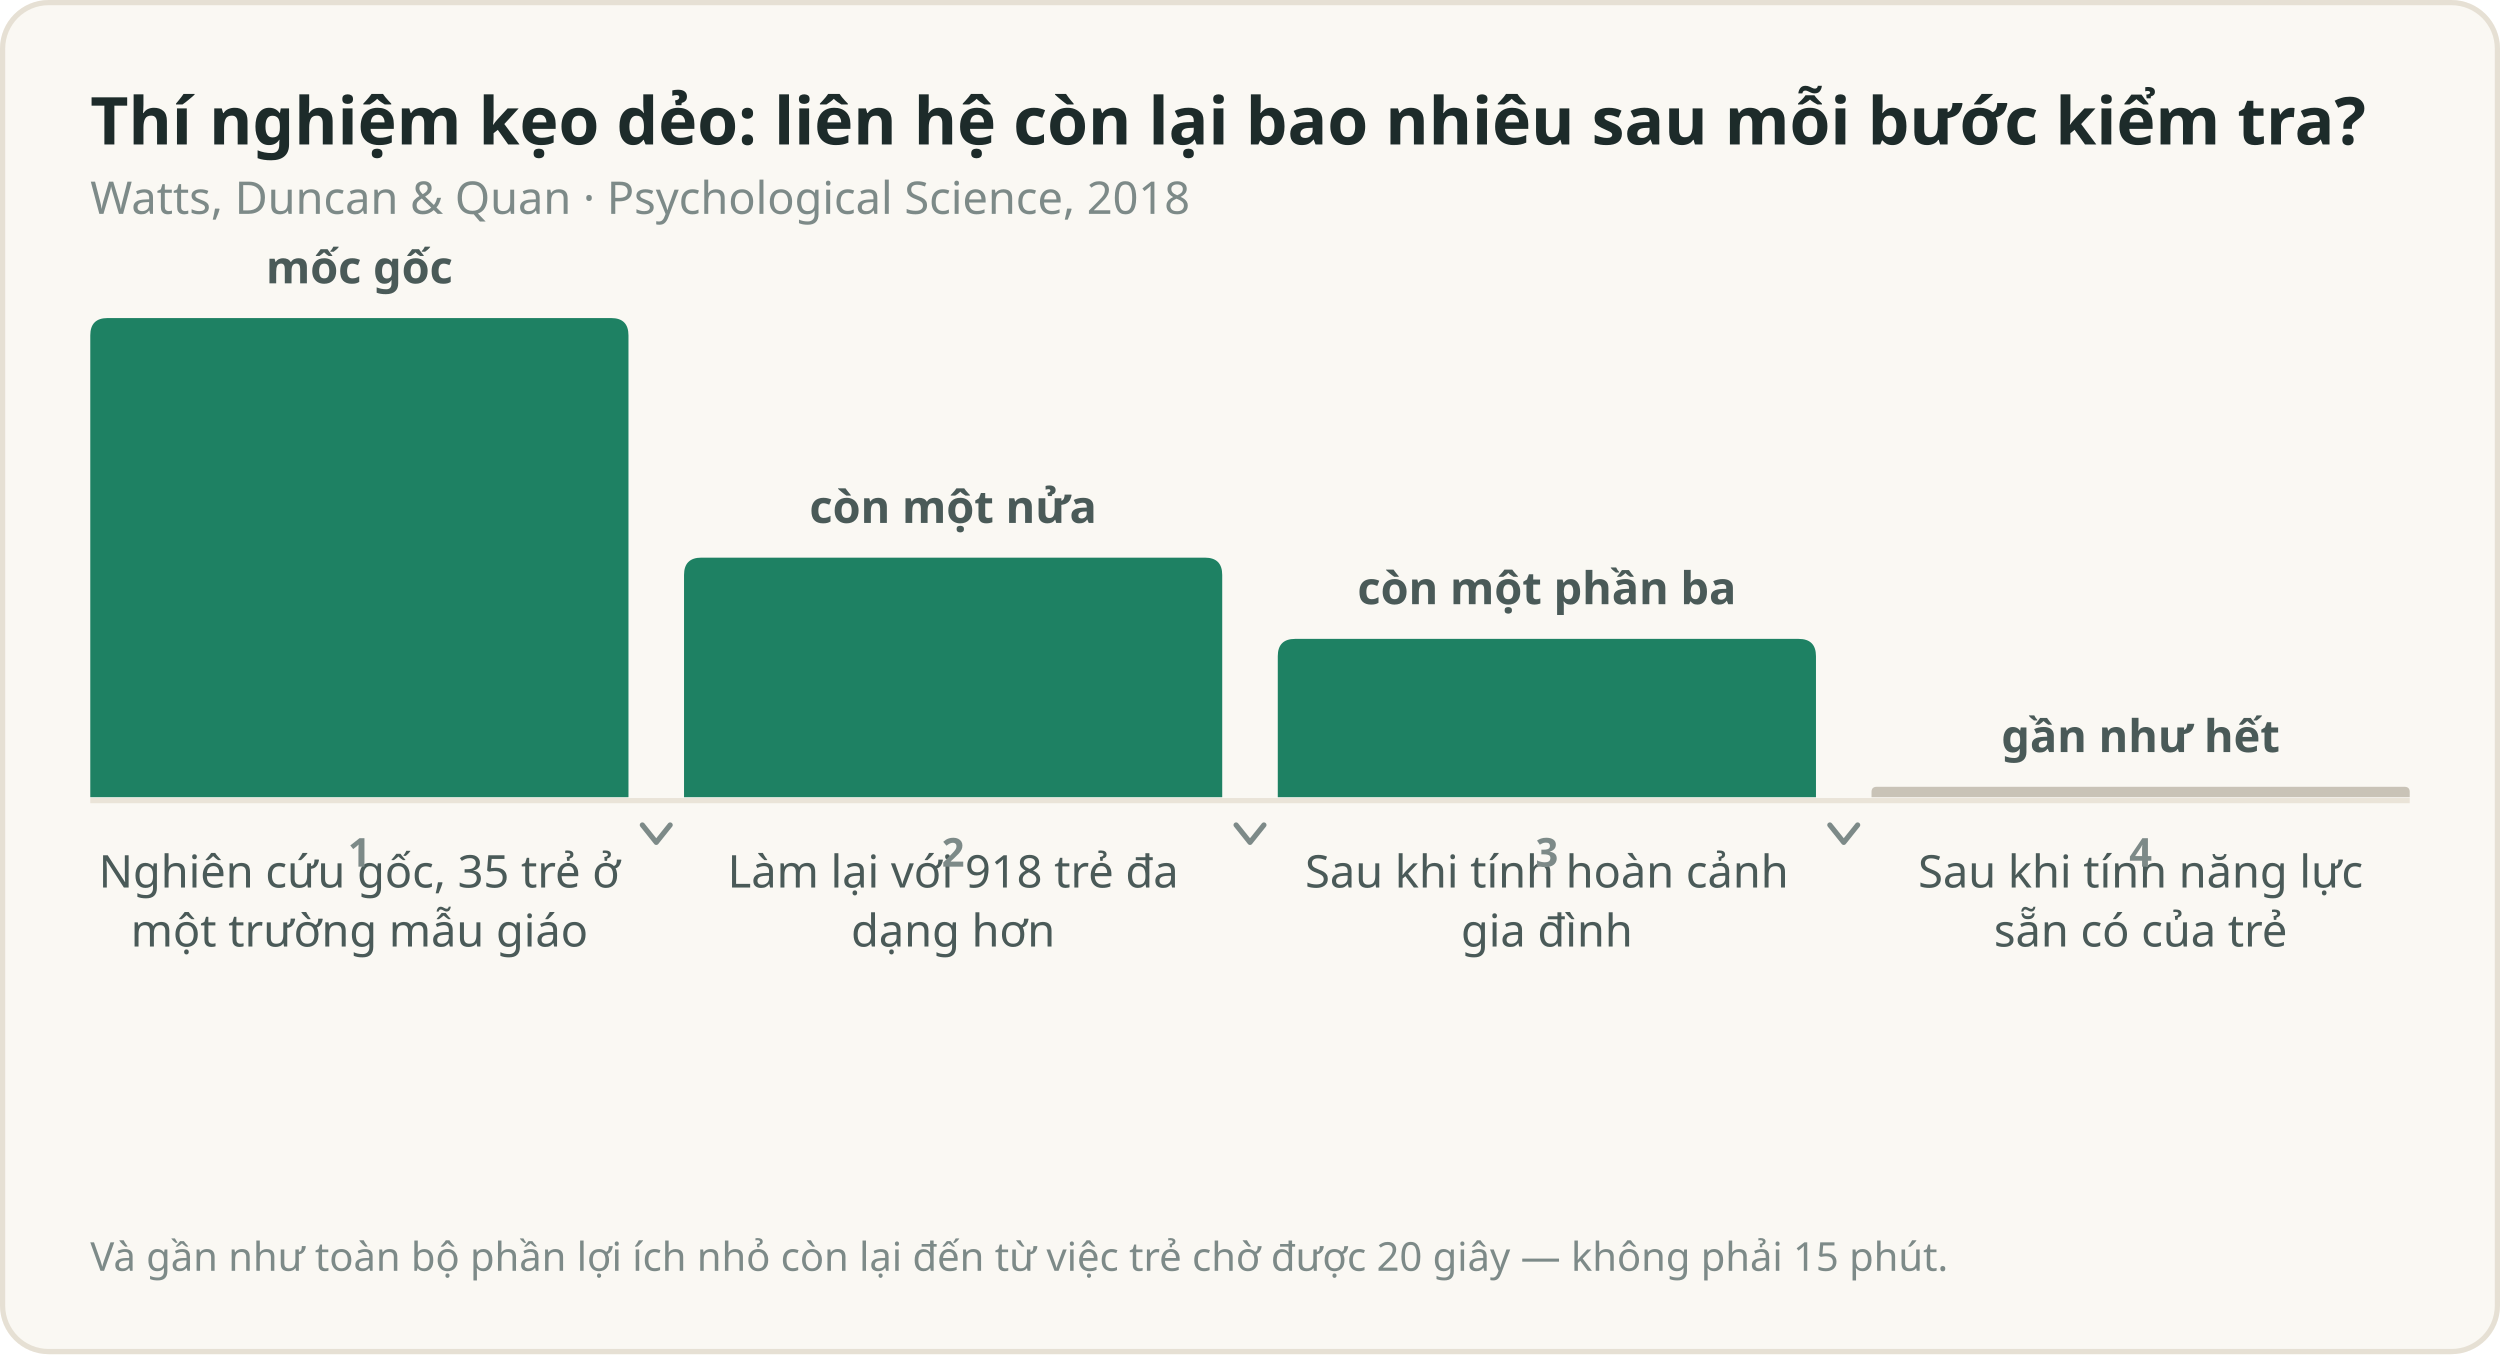
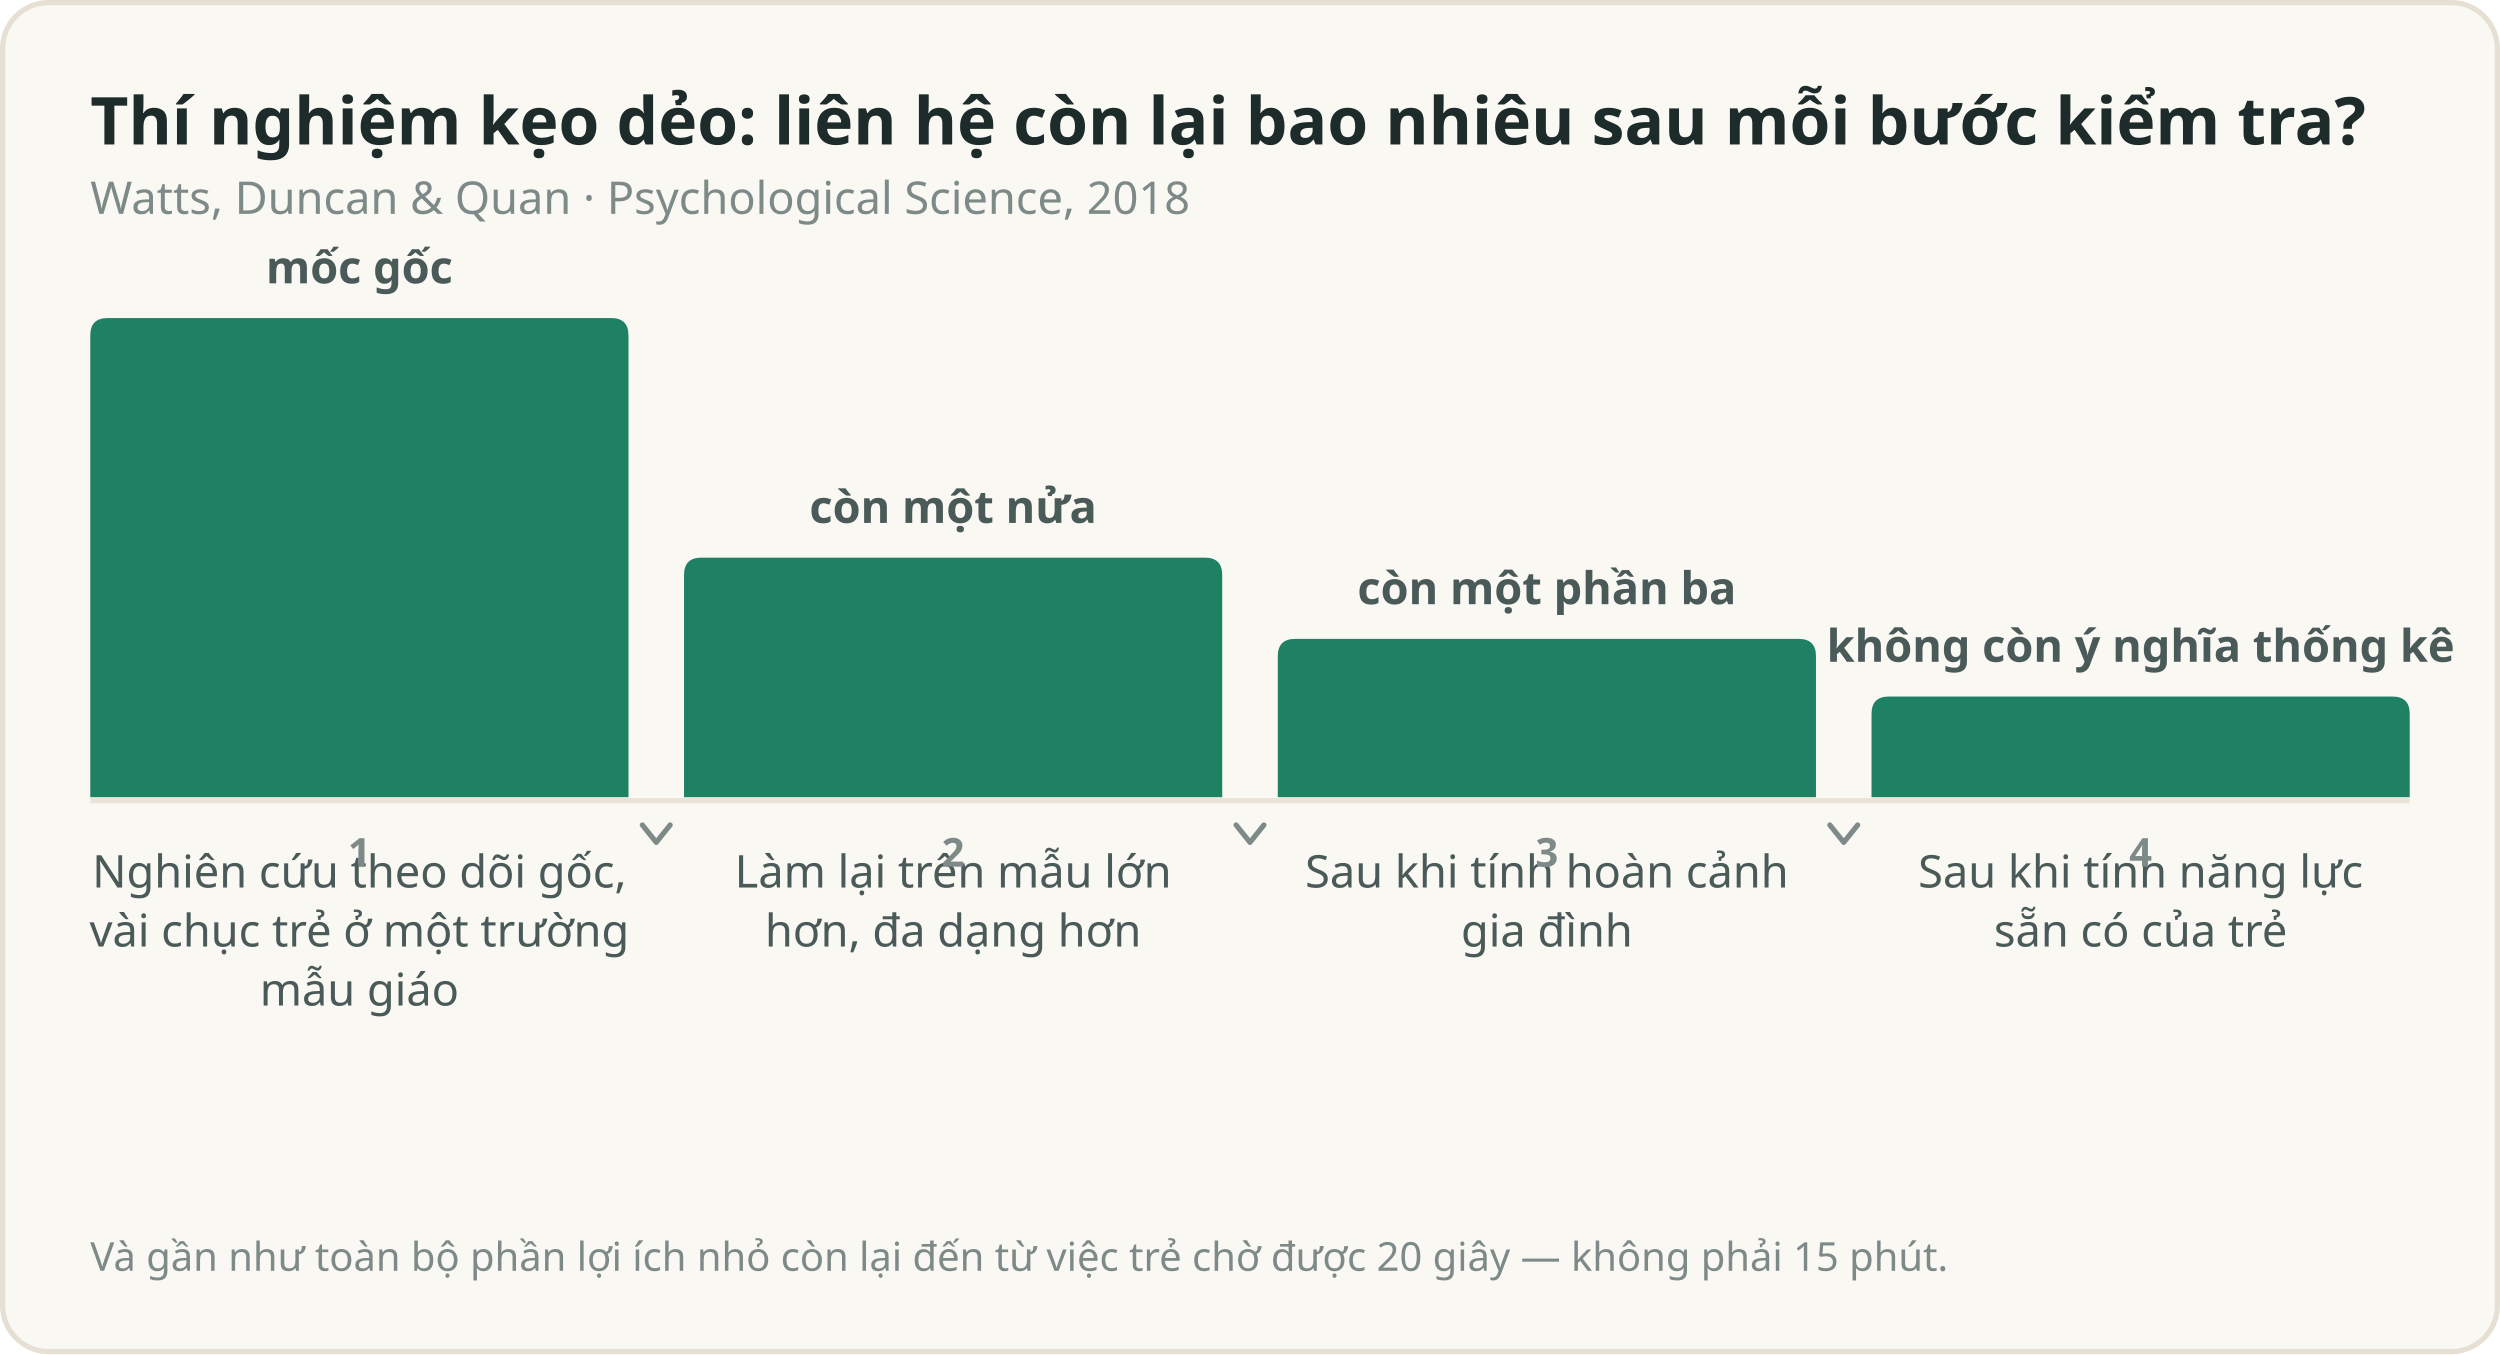
<svg xmlns="http://www.w3.org/2000/svg" viewBox="0 0 720 390" width="720" height="390" role="img">
  <rect width="720" height="390" rx="14" fill="#faf8f3" />
  <rect x="0.75" y="0.75" width="718.5" height="388.5" rx="13.25" fill="none" stroke="#e6e0d4" stroke-width="1.5" />
  <text x="26.0" y="41.6" font-family="-apple-system, BlinkMacSystemFont, 'Segoe UI', 'Noto Sans', Roboto, 'Helvetica Neue', Arial, sans-serif" font-size="19" font-weight="700" fill="#1d2b2a" text-anchor="start">Thí nghiệm kẹo dẻo: liên hệ còn lại bao nhiêu sau mỗi bước kiểm tra?</text>
  <text x="26.0" y="61.6" font-family="-apple-system, BlinkMacSystemFont, 'Segoe UI', 'Noto Sans', Roboto, 'Helvetica Neue', Arial, sans-serif" font-size="13" font-weight="400" fill="#7d8a88" text-anchor="start">Watts, Duncan &amp; Quan · Psychological Science, 2018</text>
  <line x1="26" y1="230.58" x2="694" y2="230.58" stroke="#eae4d8" stroke-width="1.5" />
  <path d="M26.0,229.6 V96.6 Q26.0,91.6 31.0,91.6 H176.0 Q181.0,91.6 181.0,96.6 V229.6 Z" fill="#1e8163" />
  <text x="103.5" y="81.6" font-family="-apple-system, BlinkMacSystemFont, 'Segoe UI', 'Noto Sans', Roboto, 'Helvetica Neue', Arial, sans-serif" font-size="13" font-weight="700" fill="#4a5a58" text-anchor="middle">mốc gốc</text>
-   <text x="103.5" y="255.6" font-family="-apple-system, BlinkMacSystemFont, 'Segoe UI', 'Noto Sans', Roboto, 'Helvetica Neue', Arial, sans-serif" font-size="13" font-weight="400" fill="#4a5a58" text-anchor="middle">Nghiên cứu gốc, 35 trẻ ở</text>
-   <text x="103.5" y="272.6" font-family="-apple-system, BlinkMacSystemFont, 'Segoe UI', 'Noto Sans', Roboto, 'Helvetica Neue', Arial, sans-serif" font-size="13" font-weight="400" fill="#4a5a58" text-anchor="middle">một trường mẫu giáo</text>
+   <text x="103.5" y="255.6" font-family="-apple-system, BlinkMacSystemFont, 'Segoe UI', 'Noto Sans', Roboto, 'Helvetica Neue', Arial, sans-serif" font-size="13" font-weight="400" fill="#4a5a58" text-anchor="middle">Nghiên cứu theo dõi gốc,</text>
+   <text x="103.5" y="272.6" font-family="-apple-system, BlinkMacSystemFont, 'Segoe UI', 'Noto Sans', Roboto, 'Helvetica Neue', Arial, sans-serif" font-size="13" font-weight="400" fill="#4a5a58" text-anchor="middle">vài chục trẻ ở một trường</text>
+   <text x="103.5" y="289.6" font-family="-apple-system, BlinkMacSystemFont, 'Segoe UI', 'Noto Sans', Roboto, 'Helvetica Neue', Arial, sans-serif" font-size="13" font-weight="400" fill="#4a5a58" text-anchor="middle">mẫu giáo</text>
  <text x="103.5" y="249.6" font-family="-apple-system, BlinkMacSystemFont, 'Segoe UI', 'Noto Sans', Roboto, 'Helvetica Neue', Arial, sans-serif" font-size="11.5" font-weight="700" fill="#7d8a88" text-anchor="middle">1</text>
  <path d="M185.0,237.6 l4,5 l4,-5" fill="none" stroke="#7d8a88" stroke-width="1.5" stroke-linecap="round" stroke-linejoin="round" />
  <path d="M197.0,229.6 V165.6 Q197.0,160.6 202.0,160.6 H347.0 Q352.0,160.6 352.0,165.6 V229.6 Z" fill="#1e8163" />
  <text x="274.5" y="150.6" font-family="-apple-system, BlinkMacSystemFont, 'Segoe UI', 'Noto Sans', Roboto, 'Helvetica Neue', Arial, sans-serif" font-size="13" font-weight="700" fill="#4a5a58" text-anchor="middle">còn một nửa</text>
-   <text x="274.5" y="255.6" font-family="-apple-system, BlinkMacSystemFont, 'Segoe UI', 'Noto Sans', Roboto, 'Helvetica Neue', Arial, sans-serif" font-size="13" font-weight="400" fill="#4a5a58" text-anchor="middle">Làm lại với 918 trẻ đa</text>
-   <text x="274.5" y="272.6" font-family="-apple-system, BlinkMacSystemFont, 'Segoe UI', 'Noto Sans', Roboto, 'Helvetica Neue', Arial, sans-serif" font-size="13" font-weight="400" fill="#4a5a58" text-anchor="middle">dạng hơn</text>
+   <text x="274.5" y="255.6" font-family="-apple-system, BlinkMacSystemFont, 'Segoe UI', 'Noto Sans', Roboto, 'Helvetica Neue', Arial, sans-serif" font-size="13" font-weight="400" fill="#4a5a58" text-anchor="middle">Làm lại trên mẫu lớn</text>
+   <text x="274.5" y="272.6" font-family="-apple-system, BlinkMacSystemFont, 'Segoe UI', 'Noto Sans', Roboto, 'Helvetica Neue', Arial, sans-serif" font-size="13" font-weight="400" fill="#4a5a58" text-anchor="middle">hơn, đa dạng hơn</text>
  <text x="274.5" y="249.6" font-family="-apple-system, BlinkMacSystemFont, 'Segoe UI', 'Noto Sans', Roboto, 'Helvetica Neue', Arial, sans-serif" font-size="11.5" font-weight="700" fill="#7d8a88" text-anchor="middle">2</text>
  <path d="M356.0,237.6 l4,5 l4,-5" fill="none" stroke="#7d8a88" stroke-width="1.5" stroke-linecap="round" stroke-linejoin="round" />
  <path d="M368.0,229.6 V189.0 Q368.0,184.0 373.0,184.0 H518.0 Q523.0,184.0 523.0,189.0 V229.6 Z" fill="#1e8163" />
  <text x="445.5" y="174.0" font-family="-apple-system, BlinkMacSystemFont, 'Segoe UI', 'Noto Sans', Roboto, 'Helvetica Neue', Arial, sans-serif" font-size="13" font-weight="700" fill="#4a5a58" text-anchor="middle">còn một phần ba</text>
  <text x="445.5" y="255.6" font-family="-apple-system, BlinkMacSystemFont, 'Segoe UI', 'Noto Sans', Roboto, 'Helvetica Neue', Arial, sans-serif" font-size="13" font-weight="400" fill="#4a5a58" text-anchor="middle">Sau khi tính hoàn cảnh</text>
  <text x="445.5" y="272.6" font-family="-apple-system, BlinkMacSystemFont, 'Segoe UI', 'Noto Sans', Roboto, 'Helvetica Neue', Arial, sans-serif" font-size="13" font-weight="400" fill="#4a5a58" text-anchor="middle">gia đình</text>
  <text x="445.5" y="249.6" font-family="-apple-system, BlinkMacSystemFont, 'Segoe UI', 'Noto Sans', Roboto, 'Helvetica Neue', Arial, sans-serif" font-size="11.5" font-weight="700" fill="#7d8a88" text-anchor="middle">3</text>
  <path d="M527.0,237.6 l4,5 l4,-5" fill="none" stroke="#7d8a88" stroke-width="1.5" stroke-linecap="round" stroke-linejoin="round" />
-   <path d="M539.0,229.6 V228.1 Q539.0,226.6 540.5,226.6 H692.5 Q694.0,226.6 694.0,228.1 V229.6 Z" fill="#c9c3b7" />
-   <text x="616.5" y="216.6" font-family="-apple-system, BlinkMacSystemFont, 'Segoe UI', 'Noto Sans', Roboto, 'Helvetica Neue', Arial, sans-serif" font-size="13" font-weight="700" fill="#4a5a58" text-anchor="middle">gần như hết</text>
+   <path d="M539.0,229.6 V205.6 Q539.0,200.6 544.0,200.6 H689.0 Q694.0,200.6 694.0,205.6 V229.6 Z" fill="#1e8163" />
+   <text x="616.5" y="190.6" font-family="-apple-system, BlinkMacSystemFont, 'Segoe UI', 'Noto Sans', Roboto, 'Helvetica Neue', Arial, sans-serif" font-size="13" font-weight="700" fill="#4a5a58" text-anchor="middle">không còn ý nghĩa thống kê</text>
  <text x="616.5" y="255.6" font-family="-apple-system, BlinkMacSystemFont, 'Segoe UI', 'Noto Sans', Roboto, 'Helvetica Neue', Arial, sans-serif" font-size="13" font-weight="400" fill="#4a5a58" text-anchor="middle">Sau khi tính năng lực</text>
  <text x="616.5" y="272.6" font-family="-apple-system, BlinkMacSystemFont, 'Segoe UI', 'Noto Sans', Roboto, 'Helvetica Neue', Arial, sans-serif" font-size="13" font-weight="400" fill="#4a5a58" text-anchor="middle">sẵn có của trẻ</text>
  <text x="616.5" y="249.6" font-family="-apple-system, BlinkMacSystemFont, 'Segoe UI', 'Noto Sans', Roboto, 'Helvetica Neue', Arial, sans-serif" font-size="11.5" font-weight="700" fill="#7d8a88" text-anchor="middle">4</text>
  <text x="26.0" y="366.0" font-family="-apple-system, BlinkMacSystemFont, 'Segoe UI', 'Noto Sans', Roboto, 'Helvetica Neue', Arial, sans-serif" font-size="11.5" font-weight="400" fill="#7d8a88" text-anchor="start">Và gần như toàn bộ phần lợi ích nhỏ còn lại đến từ việc trẻ chờ được 20 giây — không phải 15 phút.</text>
</svg>
